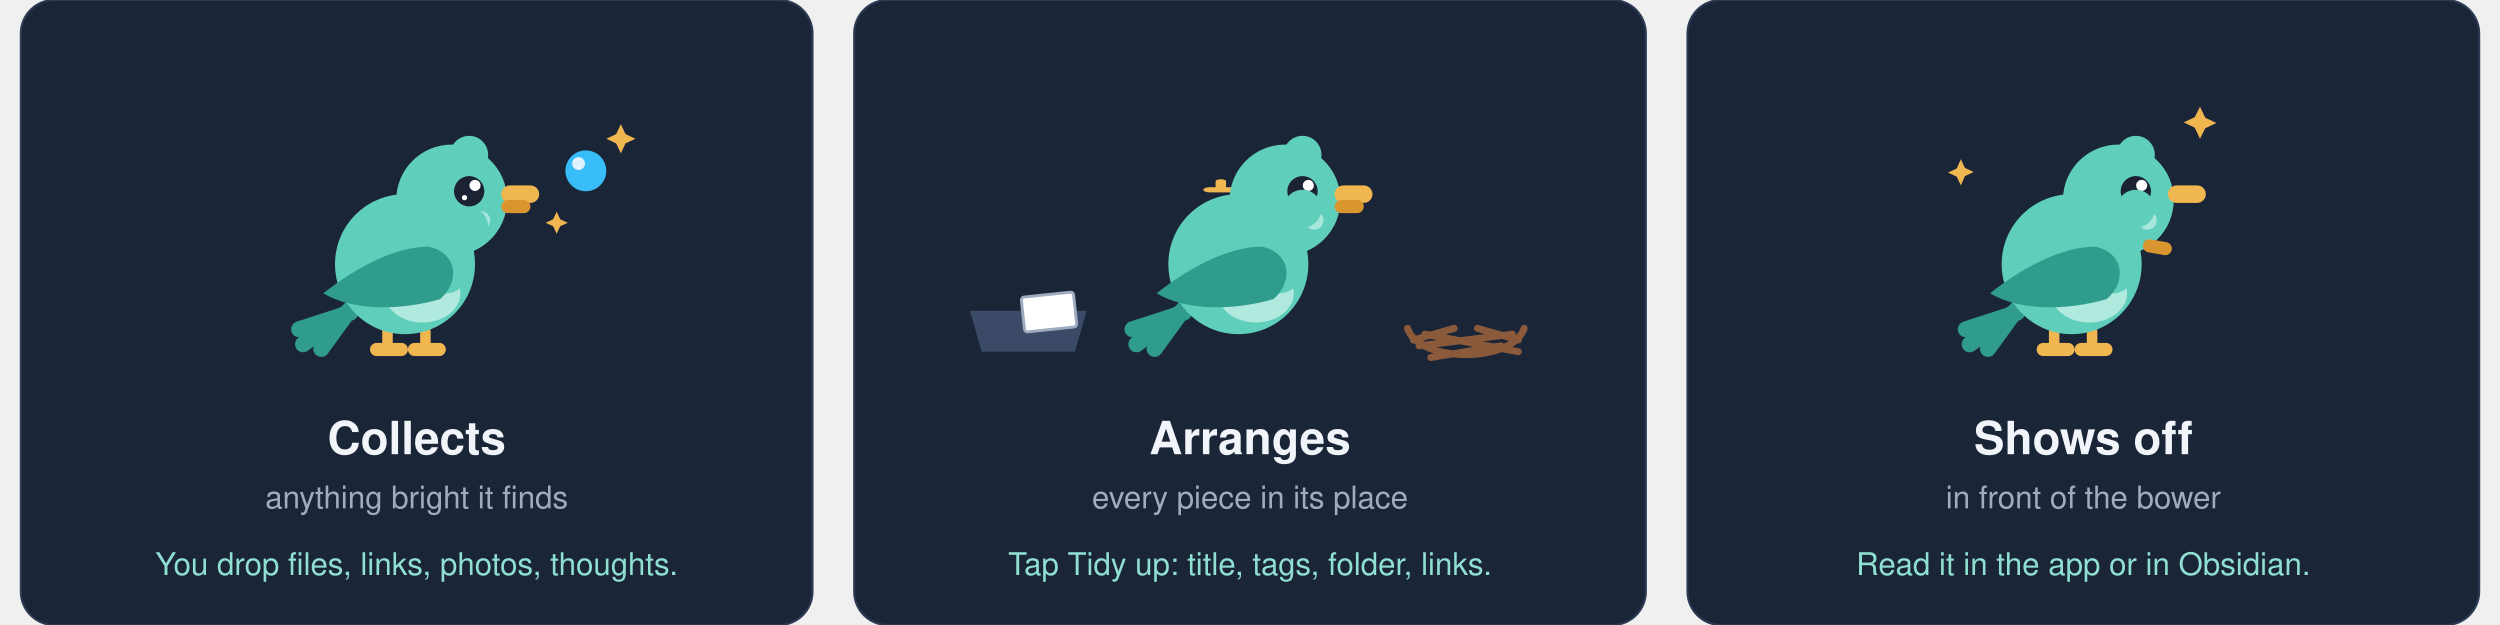
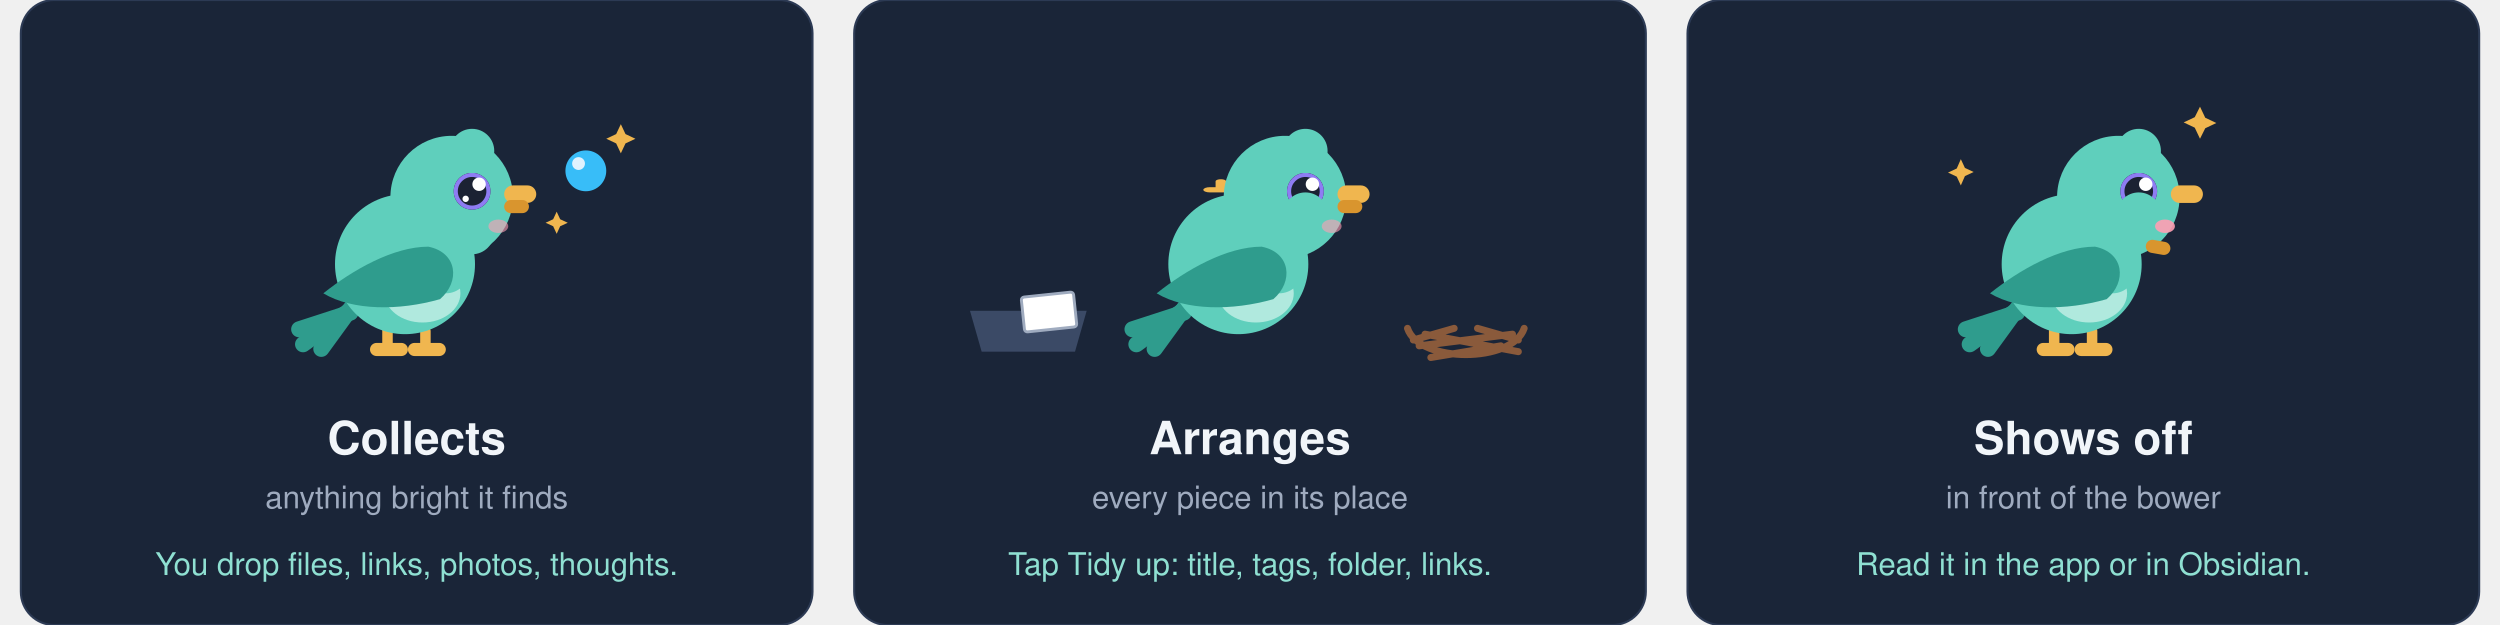
<svg xmlns="http://www.w3.org/2000/svg" viewBox="0 0 1200 300" width="1200" height="300" role="img" aria-label="Why a bowerbird: it collects, arranges and shows off">
  <style>.b{overflow:visible;display:block;flex-shrink:0}
.b .bd,.b .hc,.b .nk,.b .ld,.b .lb{fill:#5fcfbc}.b .wp,.b .tf{fill:#2f9c8d}.b .ch{fill:#b9ece2;opacity:.9}.b .ck{fill:#b9ece2;opacity:.8}.b .ec{fill:#1b2233}.b .eh{fill:#fff}.b .fo{fill:#f0b64f}.b .dd{fill:#9fabbf}.b .rn{fill:none;stroke:#7d8aa3;stroke-width:1.6;stroke-linecap:round}.b .nest2{fill:none;stroke:#8a5a3b;stroke-width:2.4;stroke-linecap:round}.b .ex{font-family:'Segoe UI',system-ui,-apple-system,Helvetica,Arial,sans-serif;font-weight:700;font-size:16px;fill:#f0b64f}.b .ld,.b .lb{transform-box:fill-box;transform-origin:center}.b .tu{transform-box:fill-box;transform-origin:95% 60%}.b .nest{fill:none;stroke:#8a5a3b;stroke-width:2.4;stroke-linecap:round}
.b .bk{fill:#f0b64f}.b .bj{fill:#d9952e}
.b .lg{fill:none;stroke:#f0b64f;stroke-width:3.6;stroke-linecap:round;stroke-linejoin:round}
.b .tw{fill:none;stroke:#f0b64f;stroke-width:2.6;stroke-linecap:round}
.b .pp,.b .nestpile{fill:#fff;stroke:#9fabbf;stroke-width:1}
.b .nt{font-family:'Segoe UI',system-ui,-apple-system,Helvetica,Arial,sans-serif;font-weight:700;font-size:13px;fill:#8fe0d2}
.b .qm,.b .zz{font-family:'Segoe UI',system-ui,-apple-system,Helvetica,Arial,sans-serif;font-weight:700;fill:#dfe5ee}.b .qm{font-size:18px}.b .zz{font-size:12px}
.b .sp{fill:#f0b64f;transform-box:fill-box;transform-origin:center}
.b .cl{fill:none;stroke:#7d8aa3;stroke-width:1.8;stroke-linecap:round;stroke-linejoin:round}
.b .bp,.b .bn{fill:none;stroke:#8a5a3b;stroke-width:2.4;stroke-linecap:round}.b .bp{stroke:#f0b64f}
.b .tray{fill:#3b4a66}.b .sgem{fill:#38bdf8}.b .sgemhl{fill:#e0f2fe}
.b .rig,.b .turn{transform-box:fill-box;transform-origin:50% 100%}
.b .hd{transform-box:view-box;transform-origin:60px 64px}
.b .jw{transform-box:fill-box;transform-origin:0% 15%}
.b .wg{transform-box:view-box;transform-origin:54px 57px}
.b .tl{transform-box:view-box;transform-origin:30px 76px}
.b .ft{transform-box:view-box;transform-origin:47px 84px}
.b .ey{transform-box:fill-box;transform-origin:center}
.b .x{opacity:0}
.p-idle .rig{animation:breathe 3.2s ease-in-out infinite}.p-idle .ey{animation:blink 4.5s infinite}
.p-look .rig{animation:breathe 3.2s ease-in-out infinite}.p-look .turn{animation:turnaround 11s ease-in-out infinite}.p-look .hd{animation:idlelook 11s ease-in-out infinite}.p-look .tl{animation:tailflick 11s ease-in-out infinite}.p-look .ey{animation:blink 4.5s infinite}.p-look .ft{animation:shift 11s ease-in-out infinite}.p-look .dd{animation:dots 11s infinite}.p-look .d2{animation-delay:.25s}.p-look .d3{animation-delay:.5s}
.p-hello .rig{animation:arrive 4.5s ease-out infinite}.p-hello .wg{animation:arrivewing 4.5s linear infinite}.p-hello .ft{animation:landlegs 4.5s ease-out infinite}.p-hello .jw{animation:chirp 4.5s linear infinite}.p-hello .hd{animation:landlook 4.5s ease-out infinite}.p-hello .tu{animation:tuftpop 4.5s ease-out infinite}.p-hello .lb{animation:smile 4.5s ease-out infinite}.p-hello .ey{animation:blink 4.5s infinite}.p-hello .tl{animation:tailsettle 4.5s ease-out infinite}
.p-shiny .rig{animation:excite 3s ease-in-out infinite}.p-shiny .hd{animation:reach 3s ease-in-out infinite}.p-shiny .tu{transform:rotate(-55deg)}.p-shiny .ex{animation:bang 3s ease-out infinite}.p-shiny .s2{animation-delay:.5s}.p-shiny .ey{animation:dilate 3s ease-in-out infinite}.p-shiny .ft{animation:shinylegs 3s ease-in-out infinite}.p-shiny .wg{animation:flutter .16s linear infinite alternate}.p-shiny .tl{animation:tailwag .5s ease-in-out infinite alternate}.p-shiny .sgem,.p-shiny .sgemhl{opacity:1}.p-shiny .sspark{opacity:1;animation:twinkle 1s ease-in-out infinite}
.p-sing .rig{animation:bounce 1s ease-in-out infinite}.p-sing .hd{animation:singhead 2s ease-in-out infinite}.p-sing .lb{transform:translateY(-6px)}.p-sing .tu{transform:rotate(-40deg)}.p-sing .wg{animation:sway 1s ease-in-out infinite alternate}.p-sing .jw{animation:sing .45s ease-in-out infinite alternate}.p-sing .tl{animation:tailwag .25s ease-in-out infinite alternate}.p-sing .nt{opacity:1;animation:notes 2.4s ease-out infinite}.p-sing .n2{animation-delay:.8s}.p-sing .n3{animation-delay:1.6s}.p-sing .ey{animation:blink 4.5s infinite}
.p-tidy .rig{animation:ferry 6s ease-in-out infinite}.p-tidy .turn{animation:ferryturn 6s linear infinite}.p-tidy .wg{animation:flap .2s ease-in-out infinite alternate}.p-tidy .ft{transform:scaleY(.4)}.p-tidy .lb{transform:translateY(-6px)}.p-tidy .tu{transform:rotate(-45deg)}.p-tidy .tl{animation:tailstream 6s linear infinite}.p-tidy .cpaper{animation:cpaper 6s linear infinite}.p-tidy .ctwig{animation:ctwig 6s linear infinite}.p-tidy .tray,.p-tidy .nest,.p-tidy .traypaper{opacity:1}.p-tidy .np1{animation:np1 6s linear infinite}.p-tidy .np2{animation:np2 6s linear infinite}
.p-fly .rig{animation:bob .5s ease-in-out infinite alternate}.p-fly .wg{animation:flap .2s ease-in-out infinite alternate}.p-fly .ft{transform:scaleY(.4)}.p-fly .lb{transform:translateY(-6px)}.p-fly .tl{transform:rotate(-16deg)}.p-fly .cpaper{opacity:1}
.p-dance .rig{animation:strut 3.6s ease-in-out infinite}.p-dance .wg{animation:wingspread 3.6s ease-in-out infinite}.p-dance .tl{animation:tailfan 3.6s ease-in-out infinite}.p-dance .hd{animation:proudhead 3.6s ease-in-out infinite}.p-dance .jw{transform:rotate(10deg)}.p-dance .ft{animation:steps .45s ease-in-out infinite alternate}.p-dance .lb{transform:translateY(-6px)}.p-dance .tu{animation:tuftdance 3.6s ease-in-out infinite}.p-dance .sp{opacity:1;animation:twinkle 1.2s ease-in-out infinite}.p-dance .sp2{animation-delay:.5s}
.p-confused .rig{animation:breathe 3.2s ease-in-out infinite}.p-confused .hd{animation:puzzle 3.2s ease-in-out infinite}.p-confused .wg{animation:shrug 3.2s ease-in-out infinite}.p-confused .tu{transform:rotate(18deg) translateY(2px)}.p-confused .ld{transform:translateY(3px)}.p-confused .qm{opacity:1;animation:rise 3.2s ease-in-out infinite}.p-confused .ey{animation:blink 4.5s infinite}
.p-build .rig{animation:build 7.2s ease-in-out infinite}.p-build .hd{animation:buildhead 7.2s ease-in-out infinite}.p-build .ctwig{animation:buildtwig 7.2s linear infinite}.p-build .ft{animation:buildlegs2 7.2s ease-in-out infinite}.p-build .wg{animation:buildwing 7.2s ease-in-out infinite}.p-build .lb{transform:translateY(-5px)}.p-build .bn{opacity:1}.p-build .bp{opacity:1}.p-build .bp1{animation:bp1 7.2s linear infinite}.p-build .bp2{animation:bp2 7.2s linear infinite}.p-build .bp3{animation:bp3 7.2s linear infinite}.p-build .bt1{animation:bt1 7.2s linear infinite}.p-build .bt2{animation:bt2 7.2s linear infinite}.p-build .bt3{animation:bt3 7.2s linear infinite}.p-build .ey{animation:blink 4.5s infinite}
.p-sleep .rig{--rest:5px;animation:breathe 4.8s ease-in-out infinite}.p-sleep .nest2{opacity:1}.p-sleep .ft{transform:scaleY(0)}.p-sleep .wg{transform:rotate(-8deg)}.p-sleep .ld{transform:translateY(10px)}.p-sleep .lb{transform:translateY(-5px)}.p-sleep .hd{transform:translate(-2px,8px) rotate(12deg)}.p-sleep .zz{opacity:1;animation:drift 3s ease-in-out infinite}.p-sleep .z2{animation-delay:1.2s}
.p-peek .hd{animation:peekup 4s ease-in-out infinite}.p-peek .ey{animation:look 3s ease-in-out infinite}
.p-offline .rig{filter:saturate(.35) brightness(.85)}.p-offline .cl{opacity:1}.p-offline .rn{opacity:1;animation:rain 1s linear infinite}.p-offline .r2{animation-delay:.25s}.p-offline .r3{animation-delay:.5s}.p-offline .r4{animation-delay:.75s}.p-offline .ld{transform:translateY(5px)}.p-offline .hd{transform:rotate(8deg) translateY(3px)}.p-offline .wg{transform:rotate(112deg)}.p-offline .ft{transform:scaleY(.8)}.p-offline .ey{animation:blink 6s infinite}
.p-done .rig{animation:hopwink 3s ease-in-out infinite}.p-done .ey{animation:wink 3s linear infinite}.p-done .jw{transform:rotate(12deg)}.p-done .lb{transform:translateY(-6px)}.p-done .wg{animation:cheer 3s ease-in-out infinite}.p-done .ft{animation:crouch 3s ease-in-out infinite}.p-done .hd{animation:cheerhead 3s ease-in-out infinite}.p-done .tl{animation:tailwag .5s ease-in-out infinite alternate}
.e-happy .jw{transform:rotate(16deg)}.e-happy .hd{transform:rotate(-6deg) translateY(-3px)}.e-happy .lb{transform:translateY(-6px)}.e-happy .tu{transform:rotate(-30deg)}
.e-curious .ey{transform:scale(1.35)}.e-curious .hd{transform:rotate(-14deg) translate(3px,-9px)}.e-curious .tu{transform:rotate(-50deg)}
.e-worried .ld{transform:translateY(5px)}.e-worried .hd{transform:rotate(12deg) translateY(4px)}.e-worried .tu{transform:rotate(16deg) translateY(2px)}
.e-sleepy .ld{transform:translateY(10px)}.e-sleepy .lb{transform:translateY(-5px)}.e-sleepy .hd{transform:translate(-2px,8px) rotate(12deg)}
.e-proud .hd{transform:rotate(-16deg) translateY(-8px)}.e-proud .tl{transform:scale(1.2) rotate(-14deg)}.e-proud .wg{transform:rotate(-70deg)}.e-proud .jw{transform:rotate(8deg)}.e-proud .lb{transform:translateY(-6px)}.e-proud .tu{transform:rotate(-60deg)}
.flip .turn{transform:scaleX(-1)}
@keyframes breathe{0%,100%{transform:translateY(var(--rest,0px))}50%{transform:translateY(calc(var(--rest,0px) - 1.5px))}}
@keyframes blink{0%,91%,97%,100%{transform:scaleY(1)}94%{transform:scaleY(.1)}}
@keyframes turnaround{0%,60%{transform:scaleX(1)}63%,86%{transform:scaleX(-1)}89%,100%{transform:scaleX(1)}}
@keyframes idlelook{0%,10%,100%{transform:rotate(0) translateY(0)}16%,28%{transform:rotate(-16deg) translateY(-7px)}34%,40%{transform:rotate(0) translateY(0)}44%,52%{transform:rotate(14deg) translateY(3px)}56%{transform:rotate(0) translateY(0)}66%,80%{transform:rotate(-8deg) translateY(-9px)}88%{transform:rotate(4deg) translateY(0)}}
@keyframes tailflick{0%,38%,46%,100%{transform:rotate(0)}40%{transform:rotate(-18deg)}43%{transform:rotate(8deg)}}
@keyframes arrive{0%{transform:translate(-150px,-60px) rotate(-8deg)}26%{transform:translate(-8px,-6px) rotate(0)}30%{transform:translate(0,0) scale(1.14,.84)}38%{transform:scale(.97,1.04)}44%{transform:scale(1)}58%{transform:scaleY(.9)}64%{transform:translateY(-14px) scaleY(1.06)}72%{transform:translateY(0) scale(1.08,.92)}78%,100%{transform:scale(1)}}
@keyframes arrivewing{0%{transform:rotate(44deg)}2%{transform:rotate(-18deg)}4%{transform:rotate(44deg)}6%{transform:rotate(-18deg)}8%{transform:rotate(44deg)}10%{transform:rotate(-18deg)}12%{transform:rotate(44deg)}14%{transform:rotate(-18deg)}16%{transform:rotate(44deg)}18%{transform:rotate(-18deg)}20%{transform:rotate(44deg)}22%{transform:rotate(-18deg)}24%{transform:rotate(44deg)}26%{transform:rotate(-18deg)}28%{transform:rotate(44deg)}30%,100%{transform:rotate(0)}}
@keyframes tuck{0%,26%{transform:scaleY(.3)}30%,100%{transform:scaleY(1)}}
@keyframes chirp{0%,44%,56%,100%{transform:rotate(0)}47%,53%{transform:rotate(24deg)}50%{transform:rotate(4deg)}}
@keyframes landlook{0%,28%{transform:rotate(6deg)}34%,48%{transform:rotate(-12deg)}56%,100%{transform:rotate(0)}}
@keyframes excite{0%,18%{transform:translateX(0) scale(1)}22%{transform:scale(1.06,.9)}30%{transform:translateY(-10px) scale(.96,1.08)}36%{transform:translateX(6px) scale(1.08,.92)}42%{transform:translateX(6px) scale(1)}56%{transform:translateX(6px) scale(1.06,.9)}64%{transform:translate(12px,-10px) scale(.96,1.08)}70%{transform:translateX(18px) scale(1.08,.92)}76%,100%{transform:translateX(18px) scale(1)}}
@keyframes lean{0%,100%{transform:rotate(-12deg) translate(2px,-3px)}50%{transform:rotate(-16deg) translate(4px,-4px)}}
@keyframes dilate{0%,100%{transform:scale(1.2)}50%{transform:scale(1.4)}}
@keyframes flutter{from{transform:rotate(10deg)}to{transform:rotate(45deg)}}
@keyframes tailwag{from{transform:rotate(-10deg)}to{transform:rotate(10deg)}}
@keyframes bounce{0%,100%{transform:translateY(0) scale(1)}50%{transform:translateY(-4px) scale(1.02,.98)}}
@keyframes singhead{0%,100%{transform:rotate(-16deg) translateY(-2px)}50%{transform:rotate(-22deg) translateY(-3px)}}
@keyframes sing{from{transform:rotate(4deg)}to{transform:rotate(26deg)}}
@keyframes notes{0%{opacity:0;transform:translate(0,4px)}15%{opacity:1}100%{opacity:0;transform:translate(10px,-30px) rotate(12deg)}}
@keyframes ferry{0%,4%{transform:translateX(34px)}16%{transform:translateX(-34px) translateY(-14px)}20%{transform:translateX(-34px) scale(1.08,.92)}26%{transform:translateX(-34px)}42%{transform:translateX(34px) translateY(-16px)}46%{transform:translateX(34px) scale(1.08,.92)}52%{transform:translateX(34px)}64%{transform:translateX(-34px) translateY(-14px)}68%{transform:translateX(-34px) scale(1.08,.92)}74%{transform:translateX(-34px)}90%{transform:translateX(34px) translateY(-16px)}94%{transform:translateX(34px) scale(1.08,.92)}100%{transform:translateX(34px)}}
@keyframes ferryturn{0%,24%{transform:scaleX(-1)}26%,50%{transform:scaleX(1)}52%,72%{transform:scaleX(-1)}74%,100%{transform:scaleX(1)}}
@keyframes flap{from{transform:rotate(60deg)}to{transform:rotate(-10deg)}}
@keyframes bob{from{transform:translateY(0)}to{transform:translateY(-3px)}}
@keyframes cpaper{0%,24%{opacity:0}26%,46%{opacity:1}48%,100%{opacity:0}}
@keyframes ctwig{0%,72%{opacity:0}74%,94%{opacity:1}96%,100%{opacity:0}}
@keyframes np1{0%,46%{opacity:0}48%,100%{opacity:1}}
@keyframes np2{0%,94%{opacity:0}96%,100%{opacity:1}}
@keyframes strut{0%,100%{transform:translateX(0) rotate(0)}10%{transform:translateX(-10px) rotate(-5deg)}20%{transform:translateX(10px) rotate(5deg)}30%{transform:translateX(-10px) rotate(-5deg)}40%{transform:translateX(0) rotate(0)}52%,68%{transform:rotate(24deg)}80%{transform:rotate(0) translateY(-10px)}88%{transform:translateY(0) scale(1.08,.92)}94%{transform:scale(1)}}
@keyframes wingspread{0%,44%,100%{transform:rotate(0) scale(1)}50%,66%{transform:rotate(75deg) scale(1.15,1.1)}}
@keyframes tailfan{0%,44%,100%{transform:scale(1)}50%,70%{transform:scale(1.35) rotate(-14deg)}}
@keyframes proudhead{0%,44%,100%{transform:rotate(0)}50%,70%{transform:rotate(-14deg) translateY(-2px)}}
@keyframes twinkle{0%,100%{opacity:.2;transform:scale(.7)}50%{opacity:1;transform:scale(1.15)}}
@keyframes puzzle{0%,100%{transform:rotate(-14deg) translateY(1px)}45%,55%{transform:rotate(16deg) translateY(2px)}}
@keyframes shrug{0%,30%,70%,100%{transform:rotate(0) translateY(0)}40%,60%{transform:rotate(30deg) translateY(-6px)}}
@keyframes rise{0%,25%{opacity:0;transform:translateY(4px)}45%,80%{opacity:1;transform:translateY(0)}100%{opacity:0;transform:translateY(-4px)}}
@keyframes buildhop{0%,100%{transform:translateX(-22px)}12%{transform:translateX(-22px) translateY(-10px)}25%{transform:translateX(22px) scale(1.06,.94)}30%{transform:translateX(22px) scale(1)}37%{transform:translateX(22px) translateY(-10px)}50%{transform:translateX(-22px) scale(1.06,.94)}55%{transform:translateX(-22px) scale(1)}62%{transform:translateX(-22px) translateY(-10px)}75%{transform:translateX(22px) scale(1.06,.94)}80%{transform:translateX(22px) scale(1)}87%{transform:translateX(22px) translateY(-10px)}}
@keyframes draw{0%{stroke-dashoffset:40}20%,88%{stroke-dashoffset:0}92%,100%{stroke-dashoffset:40}}
@keyframes drift{0%{opacity:0;transform:translate(0,4px)}30%{opacity:1}100%{opacity:0;transform:translate(6px,-18px)}}
@keyframes peekup{0%,60%,100%{transform:translateY(0) rotate(0)}68%,74%{transform:translateY(-14px) rotate(-10deg)}80%,88%{transform:translateY(-14px) rotate(12deg)}}
@keyframes tailsettle{0%,28%{transform:rotate(-24deg)}31%{transform:rotate(16deg)}35%{transform:rotate(-10deg)}39%{transform:rotate(5deg)}43%,100%{transform:rotate(0)}}@keyframes tailstream{0%,4%,26%,52%,74%,100%{transform:rotate(0)}8%,22%,30%,48%,56%,70%,78%,96%{transform:rotate(-20deg)}}@keyframes pump{0%,20%,60%,100%{transform:rotate(0)}30%,50%{transform:rotate(-80deg)}}
@keyframes buildlegs{0%,4%,16%,29%,41%,54%,66%,79%,91%,100%{transform:scaleY(1)}8%,33%,58%,83%{transform:scaleY(.65)}12%,37%,62%,87%{transform:scaleY(1.2)}}
@keyframes crouch{0%,60%,100%{transform:scaleY(1)}20%{transform:scaleY(.65)}32%{transform:scaleY(1.2)}44%{transform:scaleY(.7)}52%{transform:scaleY(1)}}
@keyframes cheer{0%,12%{transform:rotate(0)}22%,70%{transform:rotate(105deg)}30%,46%,62%{transform:rotate(120deg)}38%,54%{transform:rotate(95deg)}82%,100%{transform:rotate(0)}}
@keyframes cheerhead{0%,12%,82%,100%{transform:rotate(0) translateY(0)}22%,70%{transform:rotate(-12deg) translateY(-4px)}}
@keyframes rain{0%{opacity:0;transform:translateY(0)}20%{opacity:1}100%{opacity:0;transform:translateY(12px)}}
@keyframes steps{from{transform:skewX(-14deg)}to{transform:skewX(14deg)}}
@keyframes shift{0%,58%,66%,100%{transform:skewX(0)}60%{transform:skewX(-10deg)}63%{transform:skewX(8deg)}}
@keyframes landlegs{0%,26%{transform:scaleY(.3)}30%{transform:scaleY(.7)}38%{transform:scaleY(1.05)}44%,56%{transform:scaleY(1)}60%{transform:scaleY(.7)}66%{transform:scaleY(1.15)}72%{transform:scaleY(.75)}78%,100%{transform:scaleY(1)}}
@keyframes shinylegs{0%,18%,42%,76%,100%{transform:scaleY(1)}22%,56%{transform:scaleY(.65)}30%,64%{transform:scaleY(1.2)}36%,70%{transform:scaleY(.75)}}
@keyframes build{0.00%{transform:translateX(14px)}2.00%{transform:translateX(14px) scale(1.06,.92)}4.67%{transform:translateX(-14px) translateY(-16px)}7.33%{transform:translateX(-44px) scale(1.08,.92)}8.67%{transform:translateX(-44px)}16.67%{transform:translateX(-44px)}18.67%{transform:translateX(-44px) scale(1.06,.92)}21.33%{transform:translateX(-14px) translateY(-16px)}24.00%{transform:translateX(14px) scale(1.08,.92)}25.33%{transform:translateX(14px)}33.30%{transform:translateX(14px)}33.33%{transform:translateX(14px)}35.33%{transform:translateX(14px) scale(1.06,.92)}38.00%{transform:translateX(-14px) translateY(-16px)}40.67%{transform:translateX(-44px) scale(1.08,.92)}42.00%{transform:translateX(-44px)}50.00%{transform:translateX(-44px)}52.00%{transform:translateX(-44px) scale(1.06,.92)}54.67%{transform:translateX(-14px) translateY(-16px)}57.33%{transform:translateX(14px) scale(1.08,.92)}58.67%{transform:translateX(14px)}66.63%{transform:translateX(14px)}66.67%{transform:translateX(14px)}68.67%{transform:translateX(14px) scale(1.06,.92)}71.33%{transform:translateX(-14px) translateY(-16px)}74.00%{transform:translateX(-44px) scale(1.08,.92)}75.33%{transform:translateX(-44px)}83.33%{transform:translateX(-44px)}85.33%{transform:translateX(-44px) scale(1.06,.92)}88.00%{transform:translateX(-14px) translateY(-16px)}90.67%{transform:translateX(14px) scale(1.08,.92)}92.00%{transform:translateX(14px)}99.97%{transform:translateX(14px)}}@keyframes buildhead{0.00%{transform:rotate(0) translate(0,0)}9.33%{transform:rotate(0) translate(0,0)}12.00%{transform:rotate(34deg) translate(2px,4px)}14.67%{transform:rotate(34deg) translate(2px,4px)}16.67%{transform:rotate(-6deg) translate(0,-3px)}25.33%{transform:rotate(-6deg) translate(0,-3px)}28.00%{transform:rotate(30deg) translate(2px,4px)}30.67%{transform:rotate(30deg) translate(2px,4px)}33.30%{transform:rotate(0) translate(0,0)}33.33%{transform:rotate(0) translate(0,0)}42.67%{transform:rotate(0) translate(0,0)}45.33%{transform:rotate(34deg) translate(2px,4px)}48.00%{transform:rotate(34deg) translate(2px,4px)}50.00%{transform:rotate(-6deg) translate(0,-3px)}58.67%{transform:rotate(-6deg) translate(0,-3px)}61.33%{transform:rotate(30deg) translate(2px,4px)}64.00%{transform:rotate(30deg) translate(2px,4px)}66.63%{transform:rotate(0) translate(0,0)}66.67%{transform:rotate(0) translate(0,0)}76.00%{transform:rotate(0) translate(0,0)}78.67%{transform:rotate(34deg) translate(2px,4px)}81.33%{transform:rotate(34deg) translate(2px,4px)}83.33%{transform:rotate(-6deg) translate(0,-3px)}92.00%{transform:rotate(-6deg) translate(0,-3px)}94.67%{transform:rotate(30deg) translate(2px,4px)}97.33%{transform:rotate(30deg) translate(2px,4px)}99.97%{transform:rotate(0) translate(0,0)}}@keyframes buildtwig{0.00%{opacity:0}13.00%{opacity:0}13.33%{opacity:1}29.33%{opacity:1}29.67%{opacity:0}33.30%{opacity:0}33.33%{opacity:0}46.33%{opacity:0}46.67%{opacity:1}62.67%{opacity:1}63.00%{opacity:0}66.63%{opacity:0}66.67%{opacity:0}79.67%{opacity:0}80.00%{opacity:1}96.00%{opacity:1}96.33%{opacity:0}99.97%{opacity:0}}@keyframes buildlegs2{0.00%{transform:scaleY(1)}2.00%{transform:scaleY(.65)}4.67%{transform:scaleY(1.2)}7.33%{transform:scaleY(.7)}10.00%{transform:scaleY(1)}16.67%{transform:scaleY(1)}18.67%{transform:scaleY(.65)}21.33%{transform:scaleY(1.2)}24.00%{transform:scaleY(.7)}26.67%{transform:scaleY(1)}33.30%{transform:scaleY(1)}33.33%{transform:scaleY(1)}35.33%{transform:scaleY(.65)}38.00%{transform:scaleY(1.2)}40.67%{transform:scaleY(.7)}43.33%{transform:scaleY(1)}50.00%{transform:scaleY(1)}52.00%{transform:scaleY(.65)}54.67%{transform:scaleY(1.2)}57.33%{transform:scaleY(.7)}60.00%{transform:scaleY(1)}66.63%{transform:scaleY(1)}66.67%{transform:scaleY(1)}68.67%{transform:scaleY(.65)}71.33%{transform:scaleY(1.2)}74.00%{transform:scaleY(.7)}76.67%{transform:scaleY(1)}83.33%{transform:scaleY(1)}85.33%{transform:scaleY(.65)}88.00%{transform:scaleY(1.2)}90.67%{transform:scaleY(.7)}93.33%{transform:scaleY(1)}99.97%{transform:scaleY(1)}}@keyframes buildwing{0.00%{transform:rotate(0)}2.67%{transform:rotate(50deg)}4.67%{transform:rotate(-8deg)}6.67%{transform:rotate(40deg)}8.67%{transform:rotate(0)}18.67%{transform:rotate(0)}20.00%{transform:rotate(50deg)}21.33%{transform:rotate(-8deg)}23.33%{transform:rotate(40deg)}25.33%{transform:rotate(0)}33.30%{transform:rotate(0)}33.33%{transform:rotate(0)}36.00%{transform:rotate(50deg)}38.00%{transform:rotate(-8deg)}40.00%{transform:rotate(40deg)}42.00%{transform:rotate(0)}52.00%{transform:rotate(0)}53.33%{transform:rotate(50deg)}54.67%{transform:rotate(-8deg)}56.67%{transform:rotate(40deg)}58.67%{transform:rotate(0)}66.63%{transform:rotate(0)}66.67%{transform:rotate(0)}69.33%{transform:rotate(50deg)}71.33%{transform:rotate(-8deg)}73.33%{transform:rotate(40deg)}75.33%{transform:rotate(0)}85.33%{transform:rotate(0)}86.67%{transform:rotate(50deg)}88.00%{transform:rotate(-8deg)}90.00%{transform:rotate(40deg)}92.00%{transform:rotate(0)}99.97%{transform:rotate(0)}}@keyframes bp1{0%{opacity:1}12.99%{opacity:1}13.00%{opacity:0}100%{opacity:0}}@keyframes bp2{0%{opacity:1}46.32%{opacity:1}46.33%{opacity:0}100%{opacity:0}}@keyframes bp3{0%{opacity:1}79.66%{opacity:1}79.67%{opacity:0}100%{opacity:0}}@keyframes bt1{0%{opacity:0}29.49%{opacity:0}29.50%{opacity:1}100%{opacity:1}}@keyframes bt2{0%{opacity:0}62.82%{opacity:0}62.83%{opacity:1}100%{opacity:1}}@keyframes bt3{0%{opacity:0}96.16%{opacity:0}96.17%{opacity:1}100%{opacity:1}}
@keyframes dots{0%,12%,100%{opacity:0}16%,26%{opacity:1}30%,64%{opacity:0}68%,78%{opacity:1}82%{opacity:0}}
@keyframes reach{0%,14%{transform:rotate(0) translate(0,0)}22%,100%{transform:rotate(-18deg) translate(4px,-12px)}}
@keyframes bang{0%,10%{opacity:0;transform:scale(.4)}16%,40%{opacity:1;transform:scale(1)}50%,100%{opacity:0}}
@keyframes tuftpop{0%,30%{transform:rotate(0)}36%,60%{transform:rotate(-55deg)}72%,100%{transform:rotate(0)}}
@keyframes smile{0%,30%{transform:translateY(0)}36%,100%{transform:translateY(-6px)}}
@keyframes sway{from{transform:rotate(-10deg)}to{transform:rotate(-40deg)}}
@keyframes tuftdance{0%,40%,100%{transform:rotate(-20deg)}52%,80%{transform:rotate(-65deg)}}
@keyframes twigset{0%,26%,50%,76%,100%{transform:rotate(0)}34%,42%{transform:rotate(30deg) translate(2px,3px)}84%,92%{transform:rotate(30deg) translate(2px,3px)}}
@keyframes peck{0%,26%,50%,76%,100%{transform:rotate(0) translate(0,0)}34%,42%{transform:rotate(26deg) translate(3px,5px)}84%,92%{transform:rotate(26deg) translate(3px,5px)}}
@keyframes look{0%,100%{transform:translateX(-2px)}50%{transform:translateX(2px)}}
@keyframes hopwink{0%,100%{transform:translateY(0)}20%{transform:scale(1.08,.88)}32%{transform:translateY(-16px) scale(.95,1.08)}44%{transform:translateY(0) scale(1.12,.88)}52%{transform:scale(1)}}
@keyframes wink{0%,50%,62%,100%{transform:scaleY(1)}53%,59%{transform:scaleY(.1)}}
@keyframes ring{0%{box-shadow:0 0 0 0 rgba(95,207,188,.6)}100%{box-shadow:0 0 0 14px rgba(95,207,188,0)}}
.btn{display:inline-flex;align-items:center;justify-content:center;gap:8px;min-height:44px;padding:0 18px;border:none;border-radius:12px;background:#5fcfbc;color:#0b1220;font:600 16px 'Source Sans 3',sans-serif;text-decoration:none;cursor:pointer}
.btn2{display:inline-flex;align-items:center;justify-content:center;gap:8px;min-height:44px;padding:0 18px;border:1px solid #3b4a66;border-radius:12px;background:transparent;color:#dfe5ee;font:600 15px 'Source Sans 3',sans-serif;text-decoration:none;cursor:pointer}
- @media (prefers-reduced-motion:reduce){.b *{animation:none!important}}</style>
+ @media (prefers-reduced-motion:reduce){.b *{animation:none!important}}.b .bl{fill:#ff9fb4;opacity:.6}
+ .b .ir{fill:none;stroke:#8e7cf3;stroke-width:1.4}
+ .b .bcap{fill:#3b82f6}.b .bcap .bci{fill:#93c5fd}
+ .p-shiny .bcap{opacity:1}
+ .b.e-happy .bl,.b.p-done .bl,.b.p-hello .bl,.b.p-dance .bl{opacity:.9}
+ .b .nt{font-size:17px}.b .qm{font-size:24px}.b .zz{font-size:15px}.b .ex{font-size:22px}
+ </style>
  <rect x="10" y="0" width="380" height="300" rx="16" fill="#1a2538" stroke="#2c3a54" />
  <svg class="b p-shiny" viewBox="0 0 100 100" x="130" y="40" width="140" height="140" overflow="visible">
    <g>
      <path class="x tray" d="M-46 78H-6L-10 92H-42Z" />
      <rect class="x traypaper" x="-36" y="70" width="18" height="12" rx="1" style="fill:#fff;stroke:#9fabbf;stroke-width:1;transform:rotate(-6deg);transform-box:fill-box;transform-origin:center" />
      <path class="x nest" d="M104 84C108 96 140 96 144 84M108 90L140 86M112 94L136 90M110 86L142 92M106 88L120 84M128 84L142 88" />
      <rect class="x nestpile np1" x="112" y="76" width="16" height="10" rx="1" />
      <path class="x tw np2" d="M116 82L134 72" />
      <path class="x bp bp1" d="M6 92L28 86" />
      <path class="x bp bp2" d="M10 94L30 90" />
      <path class="x bp bp3" d="M14 90L34 88" />
      <path class="x bn" d="M64 84C68 96 102 96 106 84M70 90L100 86" />
      <path class="x bn bt1" d="M72 87L98 91" />
      <path class="x bn bt2" d="M68 83L90 87" />
      <path class="x bn bt3" d="M80 82L104 88" />
      <circle class="x sgem" cx="108" cy="30" r="7" />
      <circle class="x sgemhl" cx="105.5" cy="27.5" r="2.2" />
      <path class="x sp sspark" d="M120 14l1.6 3.4 3.4 1.6-3.4 1.6-1.6 3.4-1.6-3.4-3.4-1.6 3.4-1.6z" />
      <path class="x sp sspark s2" d="M98 44l1.2 2.6 2.6 1.2-2.6 1.2-1.2 2.6-1.2-2.6-2.6-1.2 2.6-1.2z" />
    </g>
    <g class="rig">
      <g class="turn">
        <g class="tl">
          <rect class="tf" x="6" y="71" width="24" height="5.5" rx="2.75" transform="rotate(-54 30 74)" />
          <rect class="tf" x="4" y="73" width="26" height="5.5" rx="2.75" transform="rotate(-36 30 76)" />
          <rect class="tf" x="6" y="75" width="24" height="5.5" rx="2.75" transform="rotate(-18 30 78)" />
        </g>
        <g class="ft">
          <path class="lg" d="M40 84V91" />
          <rect class="fo" x="34" y="89" width="13" height="4.5" rx="2.25" />
          <path class="lg" d="M53 85V91" />
          <rect class="fo" x="47" y="89" width="13" height="4.5" rx="2.25" />
        </g>
        <circle class="bd" cx="46" cy="62" r="24" />
        <ellipse class="ch" cx="52" cy="72" rx="13" ry="10" />
        <g class="hd">
          <rect class="nk" x="52" y="34" width="16" height="38" rx="8" />
-           <circle class="hc" cx="62" cy="40" r="19" />
-           <circle class="ck" cx="72" cy="47" r="3.2" />
+           <circle class="hc" cx="62" cy="39" r="21" />
          <g class="ey">
-             <circle class="ec" cx="68" cy="37" r="5.2" />
-             <circle class="eh" cx="70" cy="35" r="1.9" />
-             <circle class="eh" cx="66.4" cy="39.2" r=".9" />
-           </g>
-           <circle class="ld" cx="68" cy="24.5" r="6.5" />
-           <circle class="lb" cx="68" cy="49" r="6.5" />
-           <rect class="bk" x="79" y="35" width="13" height="6" rx="3" />
+             <circle class="ec" cx="69" cy="37" r="6.3" />
+             <circle class="ir" cx="69" cy="37" r="5.6" />
+             <circle class="eh" cx="71.4" cy="34.6" r="2.3" />
+             <circle class="eh" cx="66.8" cy="39.6" r="1.1" />
+           </g>
+           <circle class="ld" cx="69" cy="23.2" r="7.6" />
+           <circle class="lb" cx="69" cy="51" r="7.6" />
+           <ellipse class="bl" cx="78" cy="49" rx="3.4" ry="2.3" />
+           <rect class="bk" x="80" y="35" width="11" height="6" rx="3" />
          <g class="jw">
-             <rect class="bj" x="79" y="40" width="10" height="4.5" rx="2.25" />
+             <rect class="bj" x="80" y="40" width="8.5" height="4.5" rx="2.25" />
          </g>
          <path class="x ctwig tw" d="M86 39L100 24M96 28L103 27" />
          <rect class="x cpaper pp" x="86" y="34" width="13" height="17" rx="1" transform="rotate(14 92 42)" />
          <text class="x ex" x="74" y="16">!</text>
        </g>
        <g class="wg">
          <path class="wp" d="M54 56C64 58 65 68 58 74C44 78 28 78 18 72C28 64 42 56 54 56Z" />
        </g>
        <circle class="x dd d1" cx="50" cy="20" r="1.6" />
        <circle class="x dd d2" cx="56" cy="16" r="1.6" />
        <circle class="x dd d3" cx="62" cy="14" r="1.6" />
        <text class="x nt" x="82" y="22">♪</text>
        <text class="x nt n2" x="90" y="14">♪</text>
        <text class="x nt n3" x="76" y="8">♪</text>
        <text class="x qm" x="80" y="18">?</text>
        <text class="x zz" x="74" y="22">z</text>
        <text class="x zz z2" x="82" y="12">z</text>
        <path class="x sp" d="M90 8l1.8 3.8 3.8 1.8-3.8 1.8L90 19l-1.8-3.8-3.8-1.8 3.8-1.8z" />
        <path class="x sp sp2" d="M8 26l1.4 3 3 1.4-3 1.4L8 35l-1.4-3-3-1.4 3-1.4z" />
        <path class="x cl" d="M50 6h18a5 5 0 0 0-.6-10 7 7 0 0 0-13 2A4 4 0 0 0 50 6z" />
        <path class="x rn r1" d="M52 9v5" />
        <path class="x rn r2" d="M58 10v5" />
        <path class="x rn r3" d="M64 9v5" />
        <path class="x rn r4" d="M70 10v5" />
        <path class="x nest2" d="M22 82C26 94 68 94 72 82M26 88L68 84M30 92L64 88M28 84L70 90M24 86L40 82M54 82L70 86" />
      </g>
    </g>
  </svg>
  <text x="200" y="218" font-family="'Segoe UI',system-ui,-apple-system,Helvetica,Arial,sans-serif" font-size="22" font-weight="700" fill="#f1f5f9" text-anchor="middle" letter-spacing="0">Collects</text>
  <text x="200" y="244" font-family="'Segoe UI',system-ui,-apple-system,Helvetica,Arial,sans-serif" font-size="15" font-weight="400" fill="#9fabbf" text-anchor="middle" letter-spacing="0">anything bright it finds</text>
  <text x="200" y="276" font-family="'Segoe UI',system-ui,-apple-system,Helvetica,Arial,sans-serif" font-size="15" font-weight="400" fill="#8fe0d2" text-anchor="middle" letter-spacing="0">You drop files, links, photos, thoughts.</text>
  <rect x="410" y="0" width="380" height="300" rx="16" fill="#1a2538" stroke="#2c3a54" />
  <svg class="b p-tidy" viewBox="0 0 100 100" x="530" y="40" width="140" height="140" overflow="visible">
    <g>
      <path class="x tray" d="M-46 78H-6L-10 92H-42Z" />
      <rect class="x traypaper" x="-36" y="70" width="18" height="12" rx="1" style="fill:#fff;stroke:#9fabbf;stroke-width:1;transform:rotate(-6deg);transform-box:fill-box;transform-origin:center" />
      <path class="x nest" d="M104 84C108 96 140 96 144 84M108 90L140 86M112 94L136 90M110 86L142 92M106 88L120 84M128 84L142 88" />
      <rect class="x nestpile np1" x="112" y="76" width="16" height="10" rx="1" />
      <path class="x tw np2" d="M116 82L134 72" />
      <path class="x bp bp1" d="M6 92L28 86" />
      <path class="x bp bp2" d="M10 94L30 90" />
      <path class="x bp bp3" d="M14 90L34 88" />
      <path class="x bn" d="M64 84C68 96 102 96 106 84M70 90L100 86" />
      <path class="x bn bt1" d="M72 87L98 91" />
      <path class="x bn bt2" d="M68 83L90 87" />
      <path class="x bn bt3" d="M80 82L104 88" />
      <circle class="x sgem" cx="108" cy="30" r="7" />
      <circle class="x sgemhl" cx="105.5" cy="27.5" r="2.2" />
      <path class="x sp sspark" d="M120 14l1.6 3.4 3.4 1.6-3.4 1.6-1.6 3.4-1.6-3.4-3.4-1.6 3.4-1.6z" />
      <path class="x sp sspark s2" d="M98 44l1.2 2.6 2.6 1.2-2.6 1.2-1.2 2.6-1.2-2.6-2.6-1.2 2.6-1.2z" />
    </g>
    <g class="rig">
      <g class="turn">
        <g class="tl">
          <rect class="tf" x="6" y="71" width="24" height="5.5" rx="2.75" transform="rotate(-54 30 74)" />
          <rect class="tf" x="4" y="73" width="26" height="5.5" rx="2.75" transform="rotate(-36 30 76)" />
          <rect class="tf" x="6" y="75" width="24" height="5.5" rx="2.75" transform="rotate(-18 30 78)" />
        </g>
        <g class="ft">
          <path class="lg" d="M40 84V91" />
          <rect class="fo" x="34" y="89" width="13" height="4.5" rx="2.25" />
          <path class="lg" d="M53 85V91" />
          <rect class="fo" x="47" y="89" width="13" height="4.5" rx="2.25" />
        </g>
        <circle class="bd" cx="46" cy="62" r="24" />
        <ellipse class="ch" cx="52" cy="72" rx="13" ry="10" />
        <g class="hd">
          <rect class="nk" x="52" y="34" width="16" height="38" rx="8" />
-           <circle class="hc" cx="62" cy="40" r="19" />
-           <circle class="ck" cx="72" cy="47" r="3.2" />
+           <circle class="hc" cx="62" cy="39" r="21" />
          <g class="ey">
-             <circle class="ec" cx="68" cy="37" r="5.2" />
-             <circle class="eh" cx="70" cy="35" r="1.9" />
-             <circle class="eh" cx="66.4" cy="39.2" r=".9" />
-           </g>
-           <circle class="ld" cx="68" cy="24.5" r="6.5" />
-           <circle class="lb" cx="68" cy="49" r="6.5" />
-           <rect class="bk" x="79" y="35" width="13" height="6" rx="3" />
+             <circle class="ec" cx="69" cy="37" r="6.3" />
+             <circle class="ir" cx="69" cy="37" r="5.6" />
+             <circle class="eh" cx="71.4" cy="34.6" r="2.3" />
+             <circle class="eh" cx="66.8" cy="39.6" r="1.1" />
+           </g>
+           <circle class="ld" cx="69" cy="23.2" r="7.6" />
+           <circle class="lb" cx="69" cy="51" r="7.6" />
+           <ellipse class="bl" cx="78" cy="49" rx="3.4" ry="2.3" />
+           <rect class="bk" x="80" y="35" width="11" height="6" rx="3" />
          <g class="jw">
-             <rect class="bj" x="79" y="40" width="10" height="4.5" rx="2.25" />
+             <rect class="bj" x="80" y="40" width="8.5" height="4.5" rx="2.25" />
          </g>
          <path class="x ctwig tw" d="M86 39L100 24M96 28L103 27" />
          <rect class="x cpaper pp" x="86" y="34" width="13" height="17" rx="1" transform="rotate(14 92 42)" />
          <text class="x ex" x="74" y="16">!</text>
        </g>
        <g class="wg">
          <path class="wp" d="M54 56C64 58 65 68 58 74C44 78 28 78 18 72C28 64 42 56 54 56Z" />
        </g>
        <circle class="x dd d1" cx="50" cy="20" r="1.6" />
        <circle class="x dd d2" cx="56" cy="16" r="1.6" />
        <circle class="x dd d3" cx="62" cy="14" r="1.6" />
        <text class="x nt" x="82" y="22">♪</text>
        <text class="x nt n2" x="90" y="14">♪</text>
        <text class="x nt n3" x="76" y="8">♪</text>
        <text class="x qm" x="80" y="18">?</text>
        <text class="x zz" x="74" y="22">z</text>
        <text class="x zz z2" x="82" y="12">z</text>
        <path class="x sp" d="M90 8l1.8 3.8 3.8 1.8-3.8 1.8L90 19l-1.8-3.8-3.8-1.8 3.8-1.8z" />
        <path class="x sp sp2" d="M8 26l1.4 3 3 1.4-3 1.4L8 35l-1.4-3-3-1.4 3-1.4z" />
        <path class="x cl" d="M50 6h18a5 5 0 0 0-.6-10 7 7 0 0 0-13 2A4 4 0 0 0 50 6z" />
        <path class="x rn r1" d="M52 9v5" />
        <path class="x rn r2" d="M58 10v5" />
        <path class="x rn r3" d="M64 9v5" />
        <path class="x rn r4" d="M70 10v5" />
        <path class="x nest2" d="M22 82C26 94 68 94 72 82M26 88L68 84M30 92L64 88M28 84L70 90M24 86L40 82M54 82L70 86" />
      </g>
    </g>
  </svg>
  <text x="600" y="218" font-family="'Segoe UI',system-ui,-apple-system,Helvetica,Arial,sans-serif" font-size="22" font-weight="700" fill="#f1f5f9" text-anchor="middle" letter-spacing="0">Arranges</text>
  <text x="600" y="244" font-family="'Segoe UI',system-ui,-apple-system,Helvetica,Arial,sans-serif" font-size="15" font-weight="400" fill="#9fabbf" text-anchor="middle" letter-spacing="0">every piece in its place</text>
  <text x="600" y="276" font-family="'Segoe UI',system-ui,-apple-system,Helvetica,Arial,sans-serif" font-size="15" font-weight="400" fill="#8fe0d2" text-anchor="middle" letter-spacing="0">Tap Tidy up: title, tags, folder, links.</text>
  <rect x="810" y="0" width="380" height="300" rx="16" fill="#1a2538" stroke="#2c3a54" />
  <svg class="b p-dance" viewBox="0 0 100 100" x="930" y="40" width="140" height="140" overflow="visible">
    <g class="rig">
      <g class="turn">
        <g class="tl">
          <rect class="tf" x="6" y="71" width="24" height="5.5" rx="2.75" transform="rotate(-54 30 74)" />
          <rect class="tf" x="4" y="73" width="26" height="5.5" rx="2.75" transform="rotate(-36 30 76)" />
          <rect class="tf" x="6" y="75" width="24" height="5.5" rx="2.75" transform="rotate(-18 30 78)" />
        </g>
        <g class="ft">
          <path class="lg" d="M40 84V91" />
          <rect class="fo" x="34" y="89" width="13" height="4.5" rx="2.25" />
          <path class="lg" d="M53 85V91" />
          <rect class="fo" x="47" y="89" width="13" height="4.5" rx="2.25" />
        </g>
        <circle class="bd" cx="46" cy="62" r="24" />
        <ellipse class="ch" cx="52" cy="72" rx="13" ry="10" />
        <g class="hd">
          <rect class="nk" x="52" y="34" width="16" height="38" rx="8" />
-           <circle class="hc" cx="62" cy="40" r="19" />
-           <circle class="ck" cx="72" cy="47" r="3.2" />
+           <circle class="hc" cx="62" cy="39" r="21" />
          <g class="ey">
-             <circle class="ec" cx="68" cy="37" r="5.2" />
-             <circle class="eh" cx="70" cy="35" r="1.9" />
-             <circle class="eh" cx="66.4" cy="39.2" r=".9" />
-           </g>
-           <circle class="ld" cx="68" cy="24.5" r="6.5" />
-           <circle class="lb" cx="68" cy="49" r="6.5" />
-           <rect class="bk" x="79" y="35" width="13" height="6" rx="3" />
+             <circle class="ec" cx="69" cy="37" r="6.3" />
+             <circle class="ir" cx="69" cy="37" r="5.6" />
+             <circle class="eh" cx="71.4" cy="34.6" r="2.3" />
+             <circle class="eh" cx="66.8" cy="39.6" r="1.1" />
+           </g>
+           <circle class="ld" cx="69" cy="23.2" r="7.6" />
+           <circle class="lb" cx="69" cy="51" r="7.6" />
+           <ellipse class="bl" cx="78" cy="49" rx="3.4" ry="2.3" />
+           <rect class="bk" x="80" y="35" width="11" height="6" rx="3" />
          <g class="jw">
-             <rect class="bj" x="79" y="40" width="10" height="4.5" rx="2.25" />
+             <rect class="bj" x="80" y="40" width="8.5" height="4.5" rx="2.25" />
          </g>
          <path class="x ctwig tw" d="M86 39L100 24M96 28L103 27" />
          <rect class="x cpaper pp" x="86" y="34" width="13" height="17" rx="1" transform="rotate(14 92 42)" />
          <text class="x ex" x="74" y="16">!</text>
        </g>
        <g class="wg">
          <path class="wp" d="M54 56C64 58 65 68 58 74C44 78 28 78 18 72C28 64 42 56 54 56Z" />
        </g>
        <circle class="x dd d1" cx="50" cy="20" r="1.6" />
        <circle class="x dd d2" cx="56" cy="16" r="1.6" />
        <circle class="x dd d3" cx="62" cy="14" r="1.6" />
        <text class="x nt" x="82" y="22">♪</text>
        <text class="x nt n2" x="90" y="14">♪</text>
        <text class="x nt n3" x="76" y="8">♪</text>
        <text class="x qm" x="80" y="18">?</text>
        <text class="x zz" x="74" y="22">z</text>
        <text class="x zz z2" x="82" y="12">z</text>
        <path class="x sp" d="M90 8l1.8 3.8 3.8 1.8-3.8 1.8L90 19l-1.8-3.8-3.8-1.8 3.8-1.8z" />
        <path class="x sp sp2" d="M8 26l1.4 3 3 1.4-3 1.4L8 35l-1.4-3-3-1.4 3-1.4z" />
        <path class="x cl" d="M50 6h18a5 5 0 0 0-.6-10 7 7 0 0 0-13 2A4 4 0 0 0 50 6z" />
        <path class="x rn r1" d="M52 9v5" />
        <path class="x rn r2" d="M58 10v5" />
        <path class="x rn r3" d="M64 9v5" />
        <path class="x rn r4" d="M70 10v5" />
        <path class="x nest2" d="M22 82C26 94 68 94 72 82M26 88L68 84M30 92L64 88M28 84L70 90M24 86L40 82M54 82L70 86" />
      </g>
    </g>
  </svg>
  <text x="1000" y="218" font-family="'Segoe UI',system-ui,-apple-system,Helvetica,Arial,sans-serif" font-size="22" font-weight="700" fill="#f1f5f9" text-anchor="middle" letter-spacing="0">Shows off</text>
  <text x="1000" y="244" font-family="'Segoe UI',system-ui,-apple-system,Helvetica,Arial,sans-serif" font-size="15" font-weight="400" fill="#9fabbf" text-anchor="middle" letter-spacing="0">in front of the bower</text>
  <text x="1000" y="276" font-family="'Segoe UI',system-ui,-apple-system,Helvetica,Arial,sans-serif" font-size="15" font-weight="400" fill="#8fe0d2" text-anchor="middle" letter-spacing="0">Read it in the app or in Obsidian.</text>
</svg>
